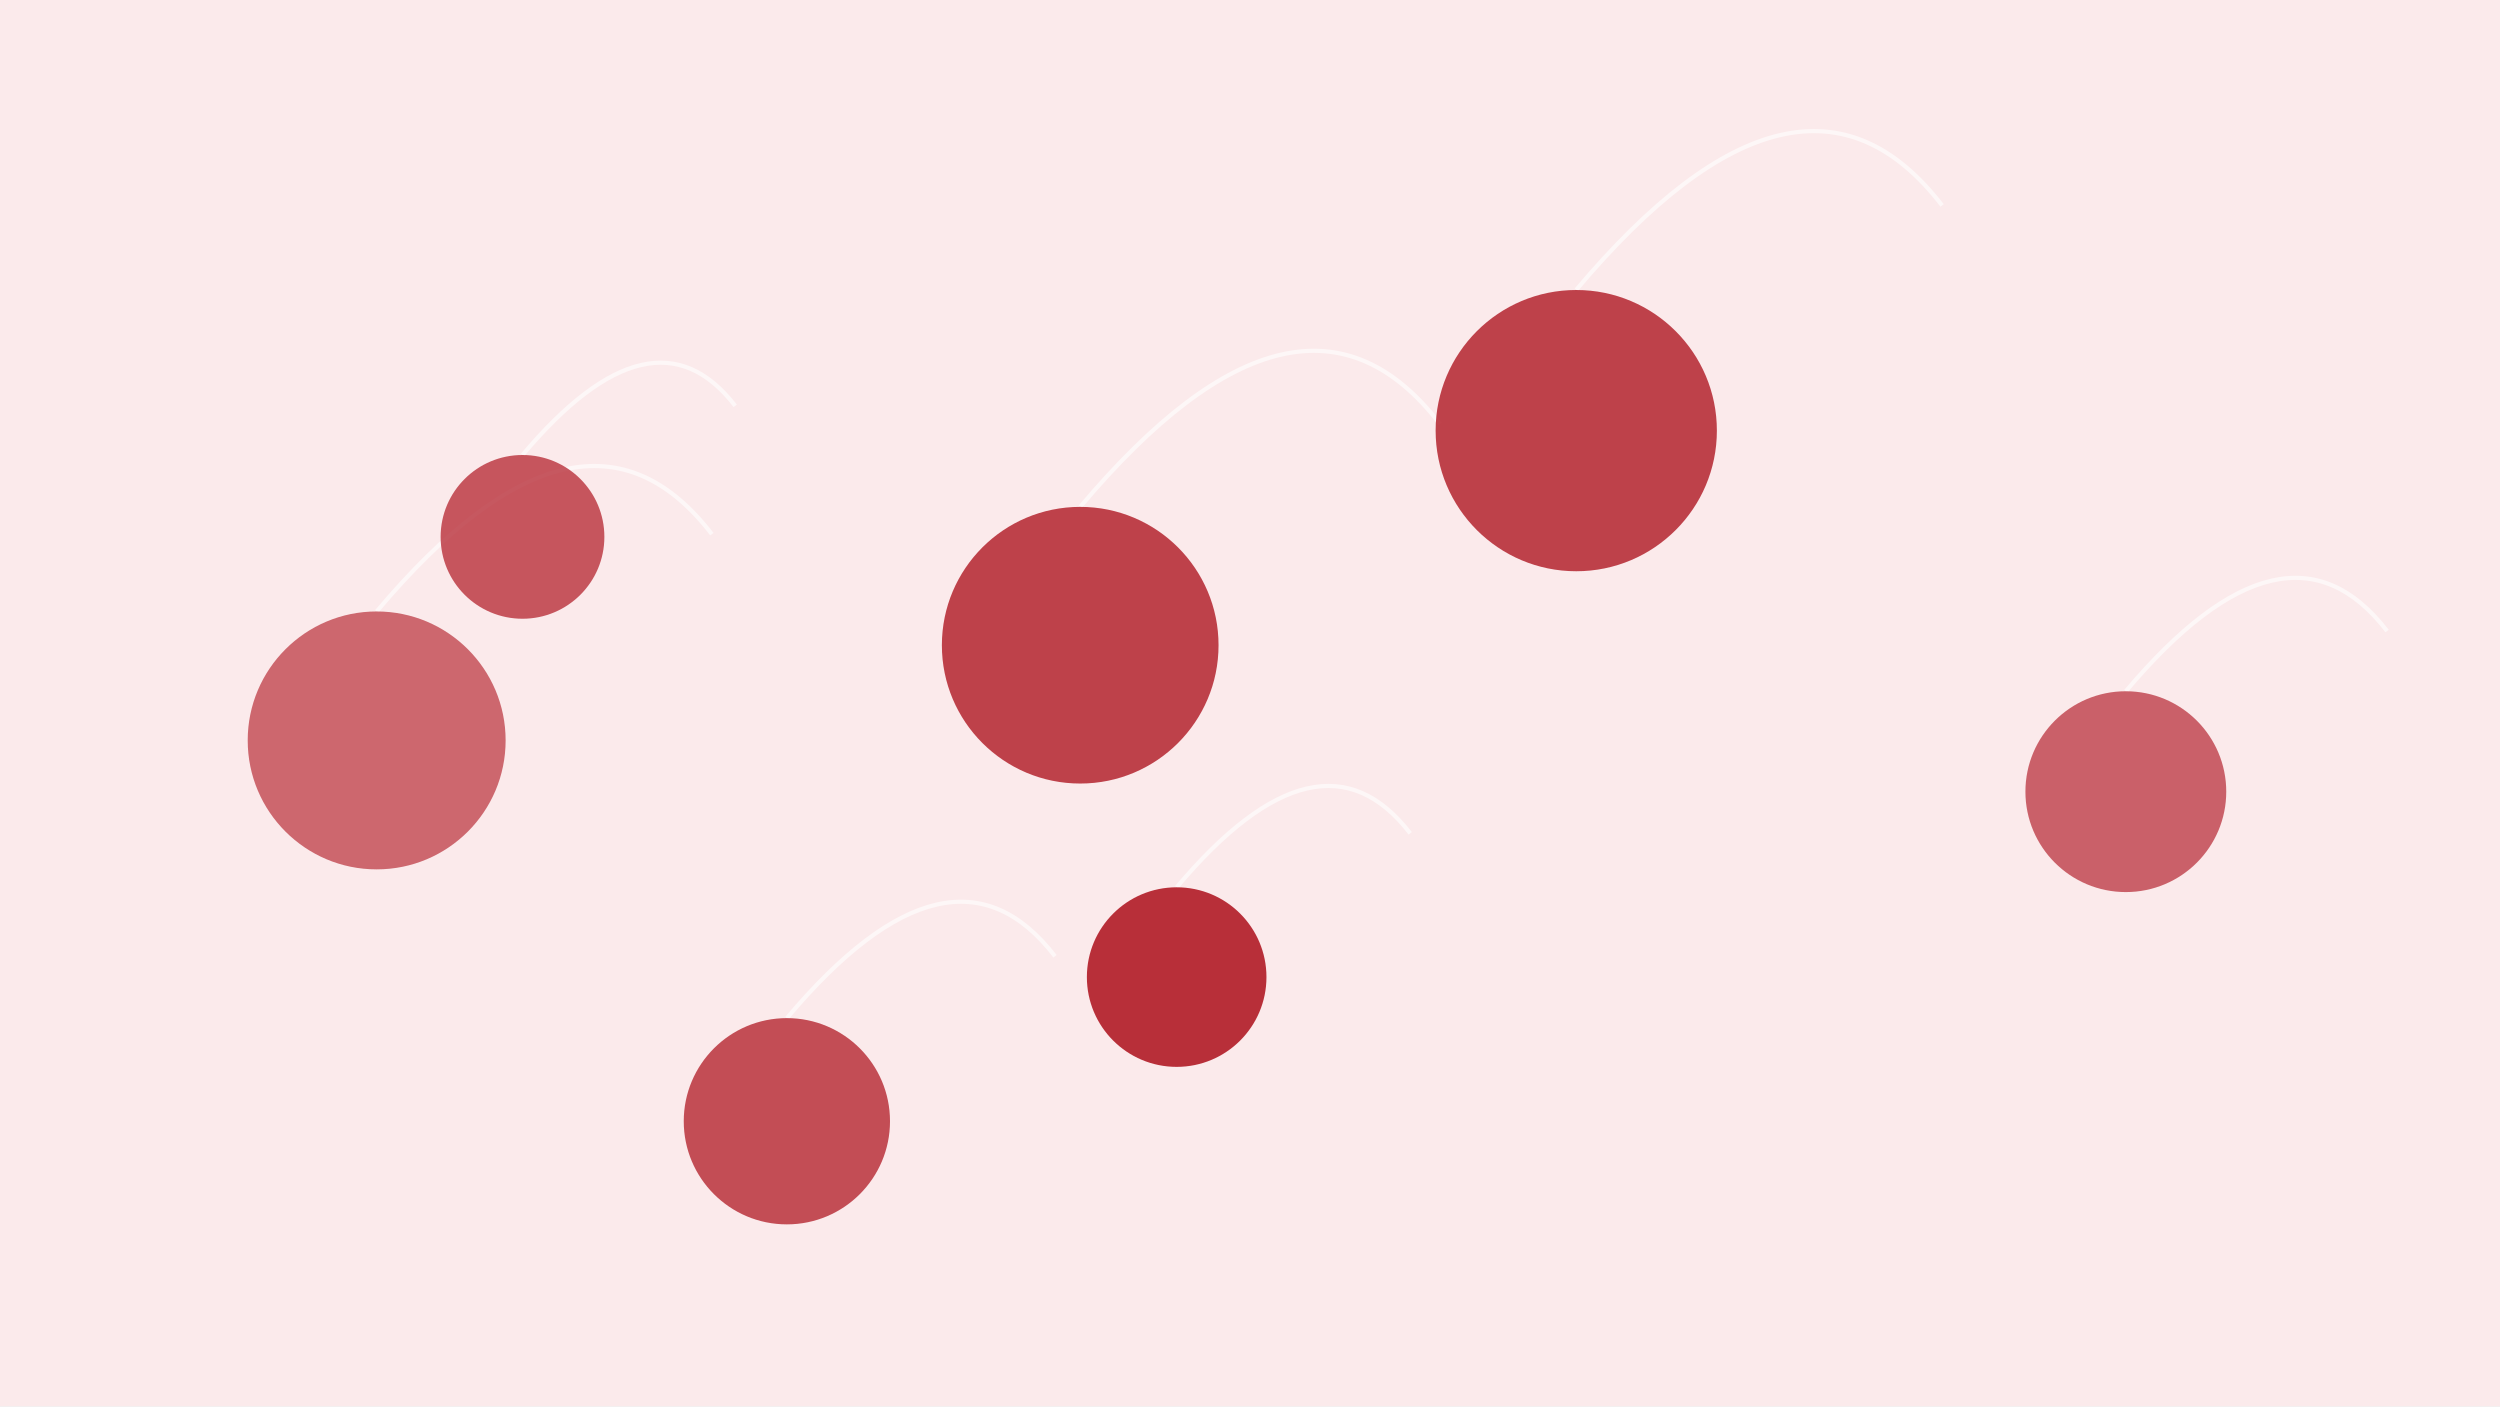
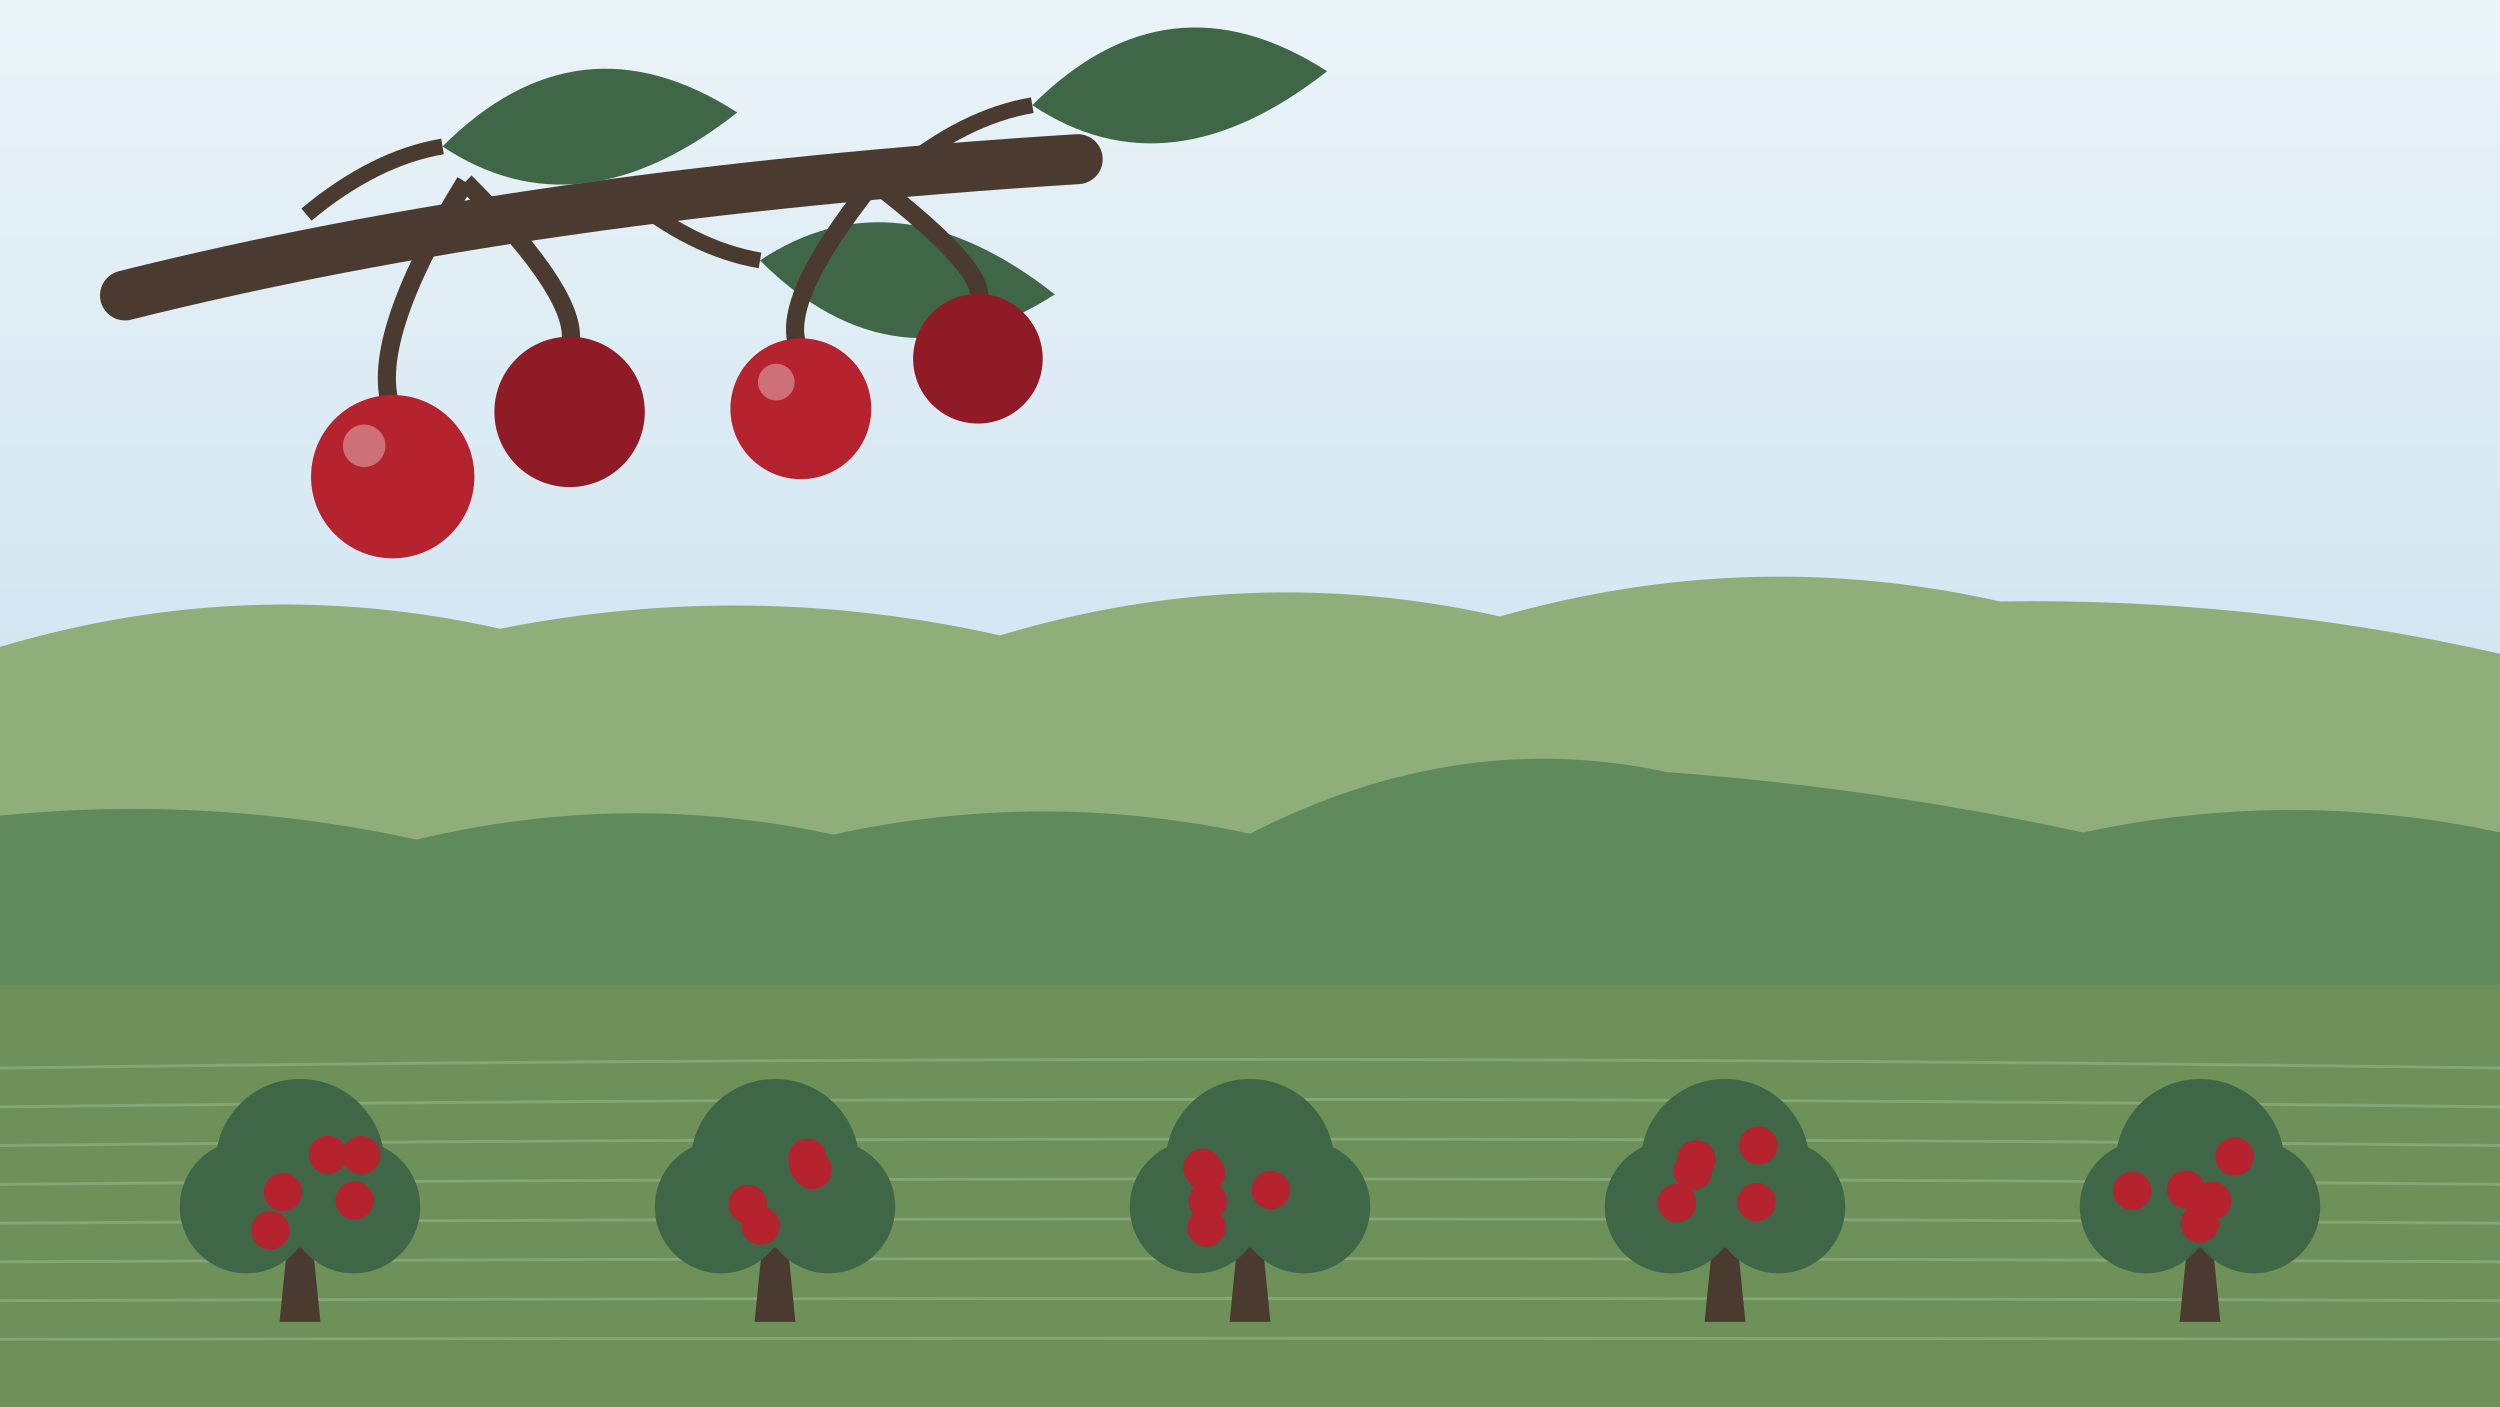
<svg xmlns="http://www.w3.org/2000/svg" viewBox="0 0 1200 675" width="1200" height="675" role="img">
-   <rect width="1200" height="675" fill="#FBEAEB" />
-   <path d="M377.7 488.7 q79.2 -94.1 128.7 -29.7" stroke="#FFFFFF" stroke-width="2" fill="none" opacity="0.6" />
-   <circle cx="377.7" cy="538.2" r="49.5" fill="#B4232E" opacity="0.79" />
-   <path d="M180.8 293.5 q99.0 -117.6 160.9 -37.1" stroke="#FFFFFF" stroke-width="2" fill="none" opacity="0.6" />
-   <circle cx="180.8" cy="355.4" r="61.9" fill="#B4232E" opacity="0.66" />
-   <path d="M1020.4 331.8 q77.2 -91.7 125.4 -28.9" stroke="#FFFFFF" stroke-width="2" fill="none" opacity="0.6" />
-   <circle cx="1020.4" cy="380.0" r="48.2" fill="#B4232E" opacity="0.69" />
-   <path d="M518.5 243.3 q106.3 -126.2 172.7 -39.8" stroke="#FFFFFF" stroke-width="2" fill="none" opacity="0.6" />
-   <circle cx="518.5" cy="309.7" r="66.4" fill="#B4232E" opacity="0.85" />
-   <path d="M756.6 139.1 q108.1 -128.3 175.6 -40.5" stroke="#FFFFFF" stroke-width="2" fill="none" opacity="0.6" />
-   <circle cx="756.6" cy="206.7" r="67.5" fill="#B4232E" opacity="0.85" />
-   <path d="M564.8 425.9 q69.0 -81.9 112.1 -25.9" stroke="#FFFFFF" stroke-width="2" fill="none" opacity="0.6" />
-   <circle cx="564.8" cy="469.0" r="43.1" fill="#B4232E" opacity="0.94" />
-   <path d="M250.8 218.4 q62.8 -74.6 102.1 -23.6" stroke="#FFFFFF" stroke-width="2" fill="none" opacity="0.6" />
-   <circle cx="250.8" cy="257.7" r="39.3" fill="#B4232E" opacity="0.75" />
+   <defs>
+     <linearGradient id="ceu" x1="0" y1="0" x2="0" y2="1">
+       <stop offset="0%" stop-color="#EAF3F8" />
+       <stop offset="55%" stop-color="#CFE4F0" />
+       <stop offset="100%" stop-color="#A9CDE2" />
+     </linearGradient>
+   </defs>
+   <rect width="1200" height="675" fill="url(#ceu)" />
+   <path d="M0 675 L0 310.5 Q120 274.8 240 301.8 Q360 278 480 305 Q600 268.9 720 295.9 Q840 261.7 960 288.7 Q1080 286.8 1200 313.8 L1200 675 Z" fill="#8FAE7A" />
+   <path d="M0 675 L0 391.5 Q100 381.4 200 403 Q300 379 400 400.6 Q500 378.6 600 400.2 Q700 349 800 370.6 Q900 378 1000 399.6 Q1100 378 1200 399.6 L1200 675 Z" fill="#5F8A5C" />
+   <rect x="0" y="472.5" width="1200" height="513" fill="#6E9159" />
+   <path d="M-24 513 Q600 504.1 1224 513" fill="none" stroke="#FFFFFF" stroke-width="1.4" opacity="0.18" />
+   <path d="M-24 531.6 Q600 523.8 1224 531.6" fill="none" stroke="#FFFFFF" stroke-width="1.4" opacity="0.18" />
+   <path d="M-24 550.1 Q600 543.4 1224 550.1" fill="none" stroke="#FFFFFF" stroke-width="1.4" opacity="0.18" />
+   <path d="M-24 568.7 Q600 563.1 1224 568.7" fill="none" stroke="#FFFFFF" stroke-width="1.4" opacity="0.18" />
+   <path d="M-24 587.3 Q600 582.8 1224 587.3" fill="none" stroke="#FFFFFF" stroke-width="1.4" opacity="0.18" />
+   <path d="M-24 605.8 Q600 602.5 1224 605.8" fill="none" stroke="#FFFFFF" stroke-width="1.4" opacity="0.18" />
+   <path d="M-24 624.4 Q600 622.1 1224 624.4" fill="none" stroke="#FFFFFF" stroke-width="1.4" opacity="0.18" />
+   <path d="M-24 642.9 Q600 641.8 1224 642.9" fill="none" stroke="#FFFFFF" stroke-width="1.4" opacity="0.18" />
+   <g>
+     <path d="M134.2 634.5 L138.5 591.5 L149.5 591.5 L153.8 634.5 Z" fill="#4B3A2F" />
+     <circle cx="118.2" cy="579.3" r="31.9" fill="#3E6647" />
+     <circle cx="144" cy="558.4" r="40.5" fill="#3E6647" />
+     <circle cx="169.8" cy="579.3" r="31.9" fill="#3E6647" />
+     <circle cx="173.4" cy="554.5" r="9.2" fill="#B4232E" />
+     <circle cx="129.8" cy="590.5" r="9.2" fill="#B4232E" />
+     <circle cx="170.2" cy="576.2" r="9.2" fill="#B4232E" />
+     <circle cx="135.8" cy="572.2" r="9.2" fill="#B4232E" />
+     <circle cx="157.4" cy="554.3" r="9.2" fill="#B4232E" />
+   </g>
+   <g>
+     <path d="M362.2 634.5 L366.5 591.5 L377.5 591.5 L381.8 634.5 Z" fill="#4B3A2F" />
+     <circle cx="346.2" cy="579.3" r="31.9" fill="#3E6647" />
+     <circle cx="372" cy="558.4" r="40.5" fill="#3E6647" />
+     <circle cx="397.8" cy="579.3" r="31.9" fill="#3E6647" />
+     <circle cx="390" cy="561.6" r="9.2" fill="#B4232E" />
+     <circle cx="388" cy="559.4" r="9.2" fill="#B4232E" />
+     <circle cx="365.1" cy="588.3" r="9.2" fill="#B4232E" />
+     <circle cx="358.9" cy="578" r="9.2" fill="#B4232E" />
+     <circle cx="387.6" cy="555.8" r="9.2" fill="#B4232E" />
+   </g>
+   <g>
+     <path d="M590.2 634.5 L594.5 591.5 L605.5 591.5 L609.8 634.5 Z" fill="#4B3A2F" />
+     <circle cx="574.2" cy="579.3" r="31.9" fill="#3E6647" />
+     <circle cx="600" cy="558.4" r="40.5" fill="#3E6647" />
+     <circle cx="625.8" cy="579.3" r="31.9" fill="#3E6647" />
+     <circle cx="578.9" cy="563" r="9.2" fill="#B4232E" />
+     <circle cx="610" cy="571.2" r="9.2" fill="#B4232E" />
+     <circle cx="579.1" cy="589.2" r="9.2" fill="#B4232E" />
+     <circle cx="579.7" cy="576.5" r="9.2" fill="#B4232E" />
+     <circle cx="577.2" cy="560.5" r="9.2" fill="#B4232E" />
+   </g>
+   <g>
+     <path d="M818.2 634.5 L822.5 591.5 L833.5 591.5 L837.8 634.5 Z" fill="#4B3A2F" />
+     <circle cx="802.2" cy="579.3" r="31.9" fill="#3E6647" />
+     <circle cx="828" cy="558.4" r="40.5" fill="#3E6647" />
+     <circle cx="853.8" cy="579.3" r="31.9" fill="#3E6647" />
+     <circle cx="844" cy="549.8" r="9.2" fill="#B4232E" />
+     <circle cx="804.9" cy="577.5" r="9.2" fill="#B4232E" />
+     <circle cx="814.2" cy="556.5" r="9.2" fill="#B4232E" />
+     <circle cx="843.1" cy="577" r="9.2" fill="#B4232E" />
+     <circle cx="812.6" cy="562.1" r="9.2" fill="#B4232E" />
+   </g>
+   <g>
+     <path d="M1046.2 634.5 L1050.5 591.5 L1061.5 591.5 L1065.8 634.5 Z" fill="#4B3A2F" />
+     <circle cx="1030.2" cy="579.3" r="31.9" fill="#3E6647" />
+     <circle cx="1056" cy="558.4" r="40.5" fill="#3E6647" />
+     <circle cx="1081.8" cy="579.3" r="31.9" fill="#3E6647" />
+     <circle cx="1055.9" cy="587.3" r="9.2" fill="#B4232E" />
+     <circle cx="1072.6" cy="555.1" r="9.2" fill="#B4232E" />
+     <circle cx="1061.8" cy="576.4" r="9.2" fill="#B4232E" />
+     <circle cx="1023.5" cy="571.6" r="9.2" fill="#B4232E" />
+     <circle cx="1049.3" cy="571" r="9.2" fill="#B4232E" />
+   </g>
+   <g>
+     <path d="M60 141.8 C190.6 109.1 343.1 87.3 517.3 76.4" stroke="#4B3A2F" stroke-width="24" stroke-linecap="round" fill="none" />
+     <path d="M147.1 103 q32.7 -27.2 65.3 -32.7" stroke="#4B3A2F" stroke-width="7.6" fill="none" />
+     <path d="M212.4 70.3 q65.3 43.5 141.5 -16.3 q-76.2 -49 -141.5 16.3 Z" fill="#3E6647" />
+     <path d="M299.5 92.3 q32.7 27.2 65.3 32.7" stroke="#4B3A2F" stroke-width="7.6" fill="none" />
+     <path d="M364.8 125 q65.3 -43.5 141.5 16.3 q-76.2 49 -141.5 -16.3 Z" fill="#3E6647" />
+     <path d="M430.2 83.2 q32.7 -27.2 65.3 -32.7" stroke="#4B3A2F" stroke-width="7.6" fill="none" />
+     <path d="M495.5 50.5 q65.3 43.5 141.5 -16.3 q-76.2 -49 -141.5 16.3 Z" fill="#3E6647" />
+     <path d="M223.3 87.3 Q175.4 165.2 188.5 197.5" stroke="#4B3A2F" stroke-width="8.7" fill="none" />
+     <path d="M223.3 87.3 Q279.9 143.9 273.4 166.4" stroke="#4B3A2F" stroke-width="8.7" fill="none" />
+     <circle cx="188.5" cy="228.8" r="39.2" fill="#B4232E" />
+     <circle cx="273.4" cy="197.7" r="36.1" fill="#8E1B26" />
+     <circle cx="174.8" cy="214" r="10.2" fill="#FFFFFF" opacity="0.35" />
+     <path d="M419.3 87.3 Q371.4 147.2 384.4 169.2" stroke="#4B3A2F" stroke-width="8.7" fill="none" />
+     <path d="M419.3 87.3 Q475.9 130.9 469.4 145.2" stroke="#4B3A2F" stroke-width="8.7" fill="none" />
+     <circle cx="384.4" cy="196.2" r="33.8" fill="#B4232E" />
+     <circle cx="469.4" cy="172.2" r="31.1" fill="#8E1B26" />
+     <circle cx="372.6" cy="183.4" r="8.8" fill="#FFFFFF" opacity="0.35" />
+   </g>
</svg>
